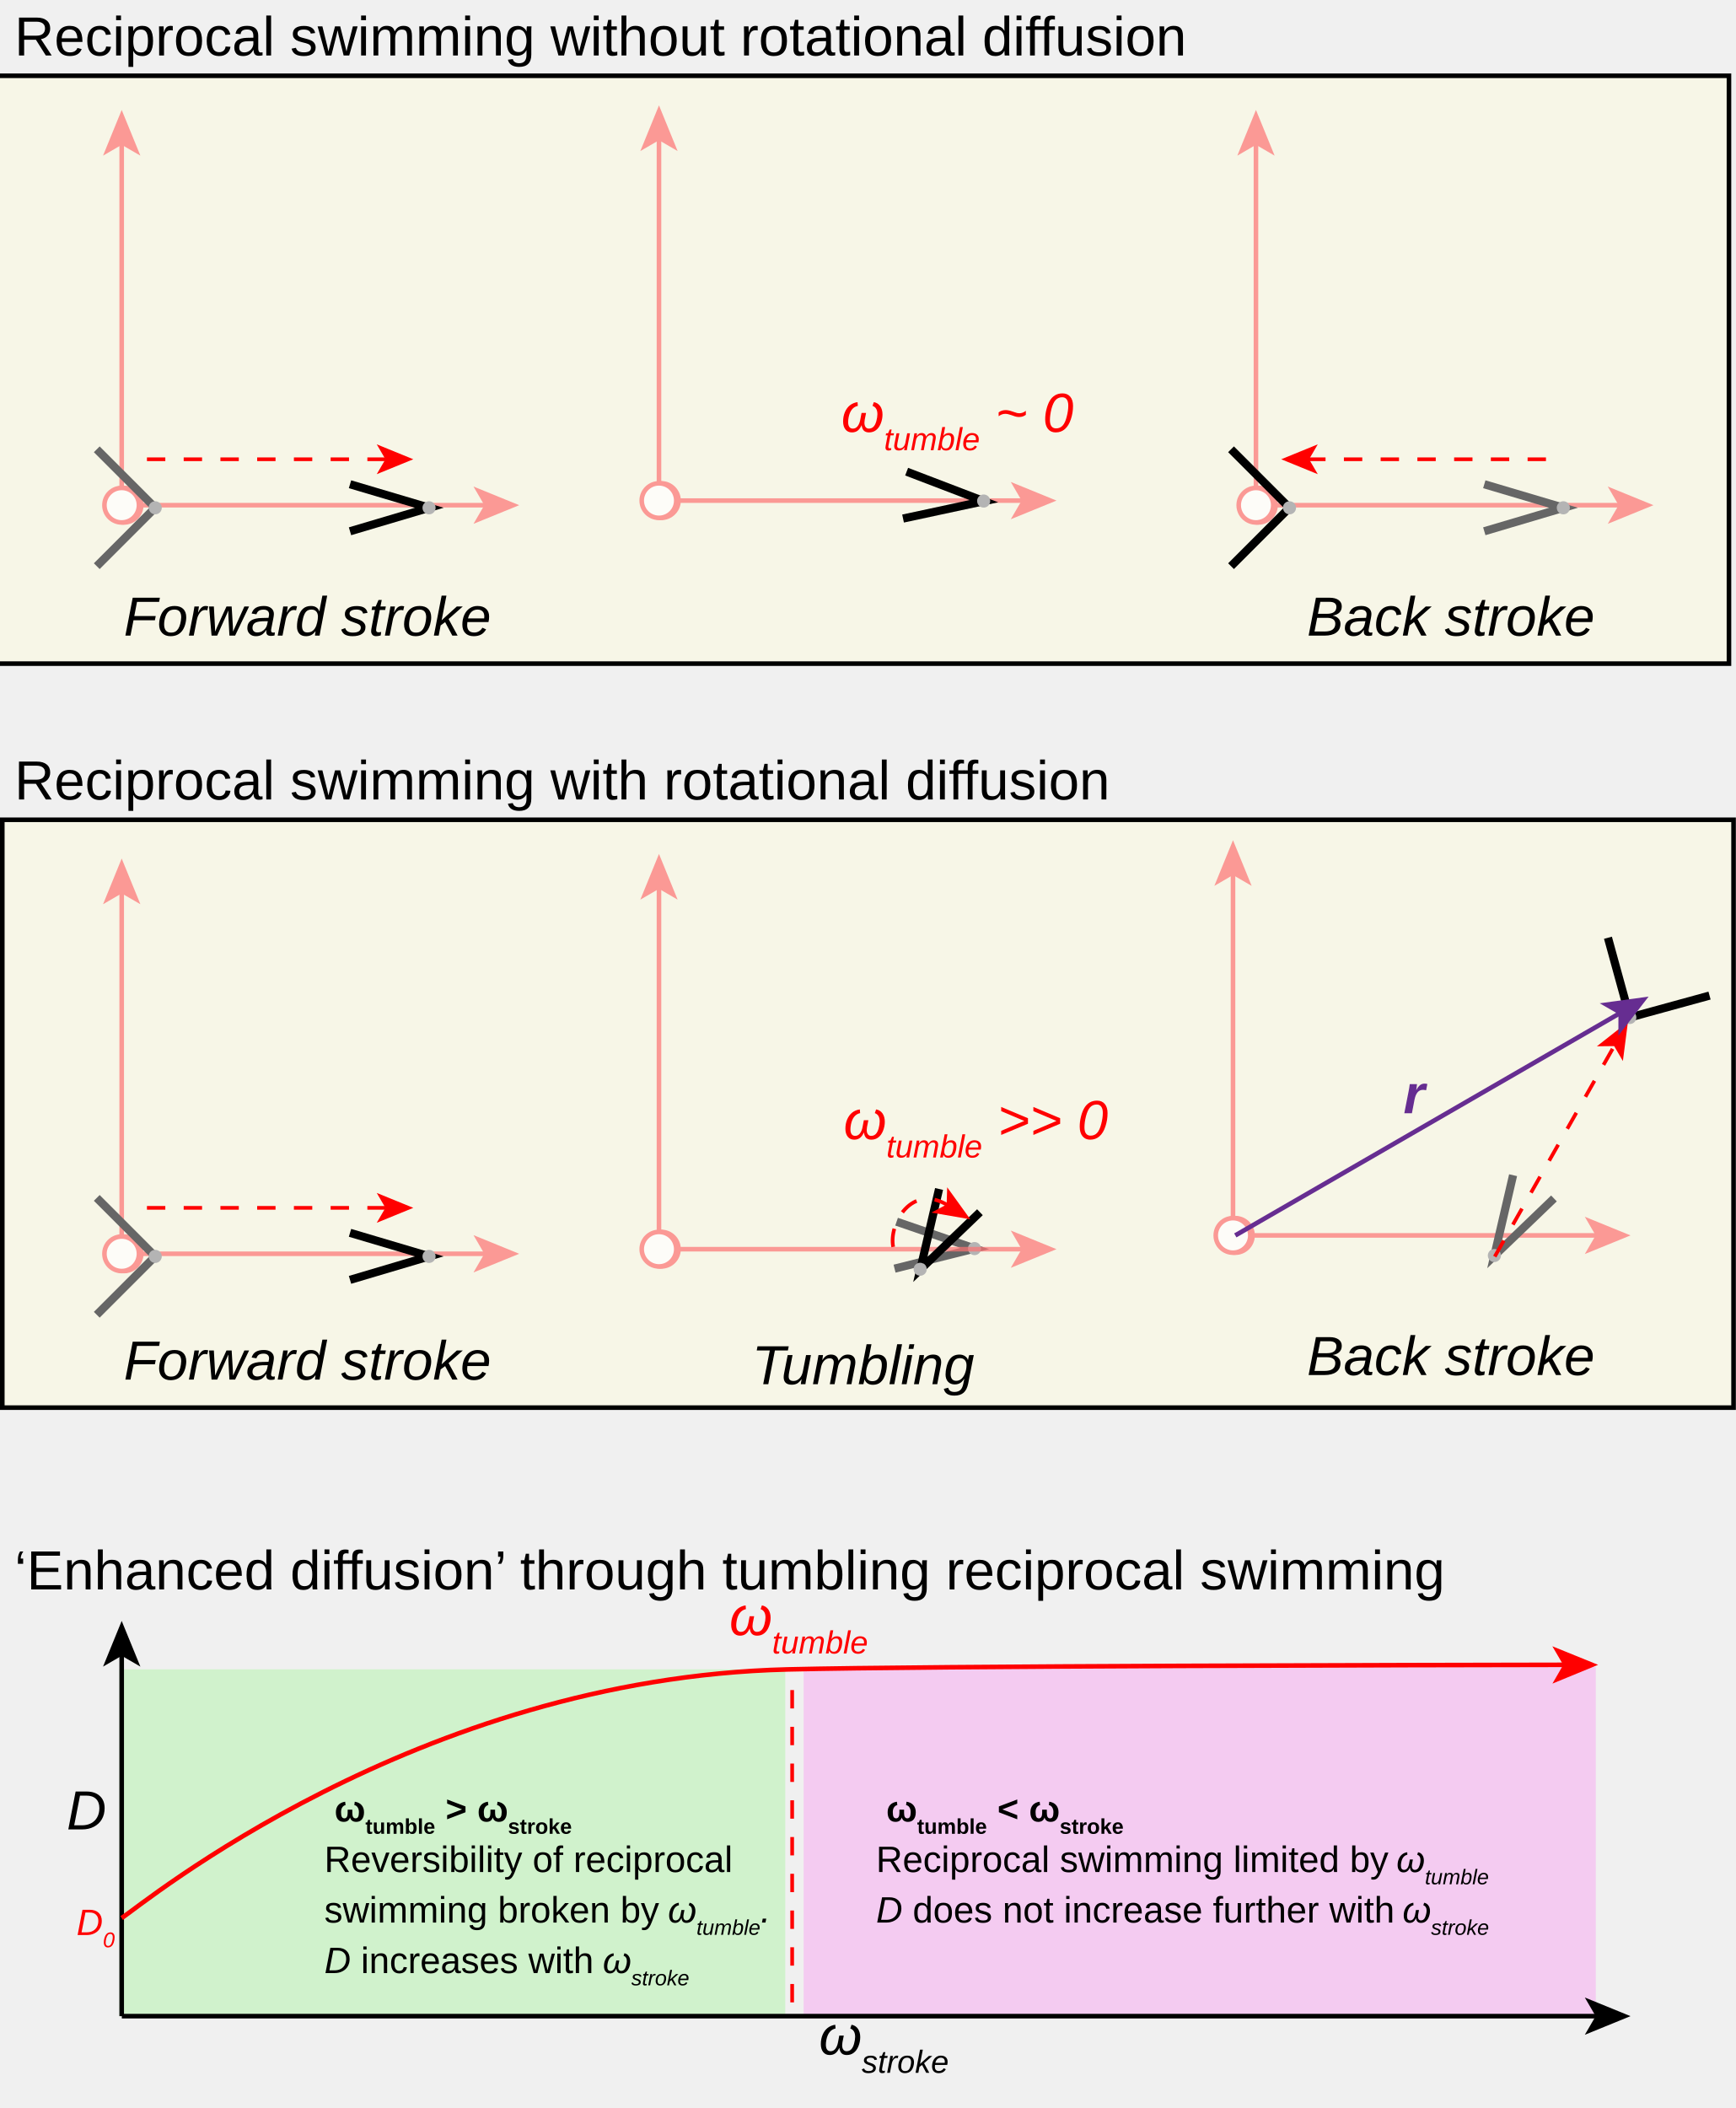
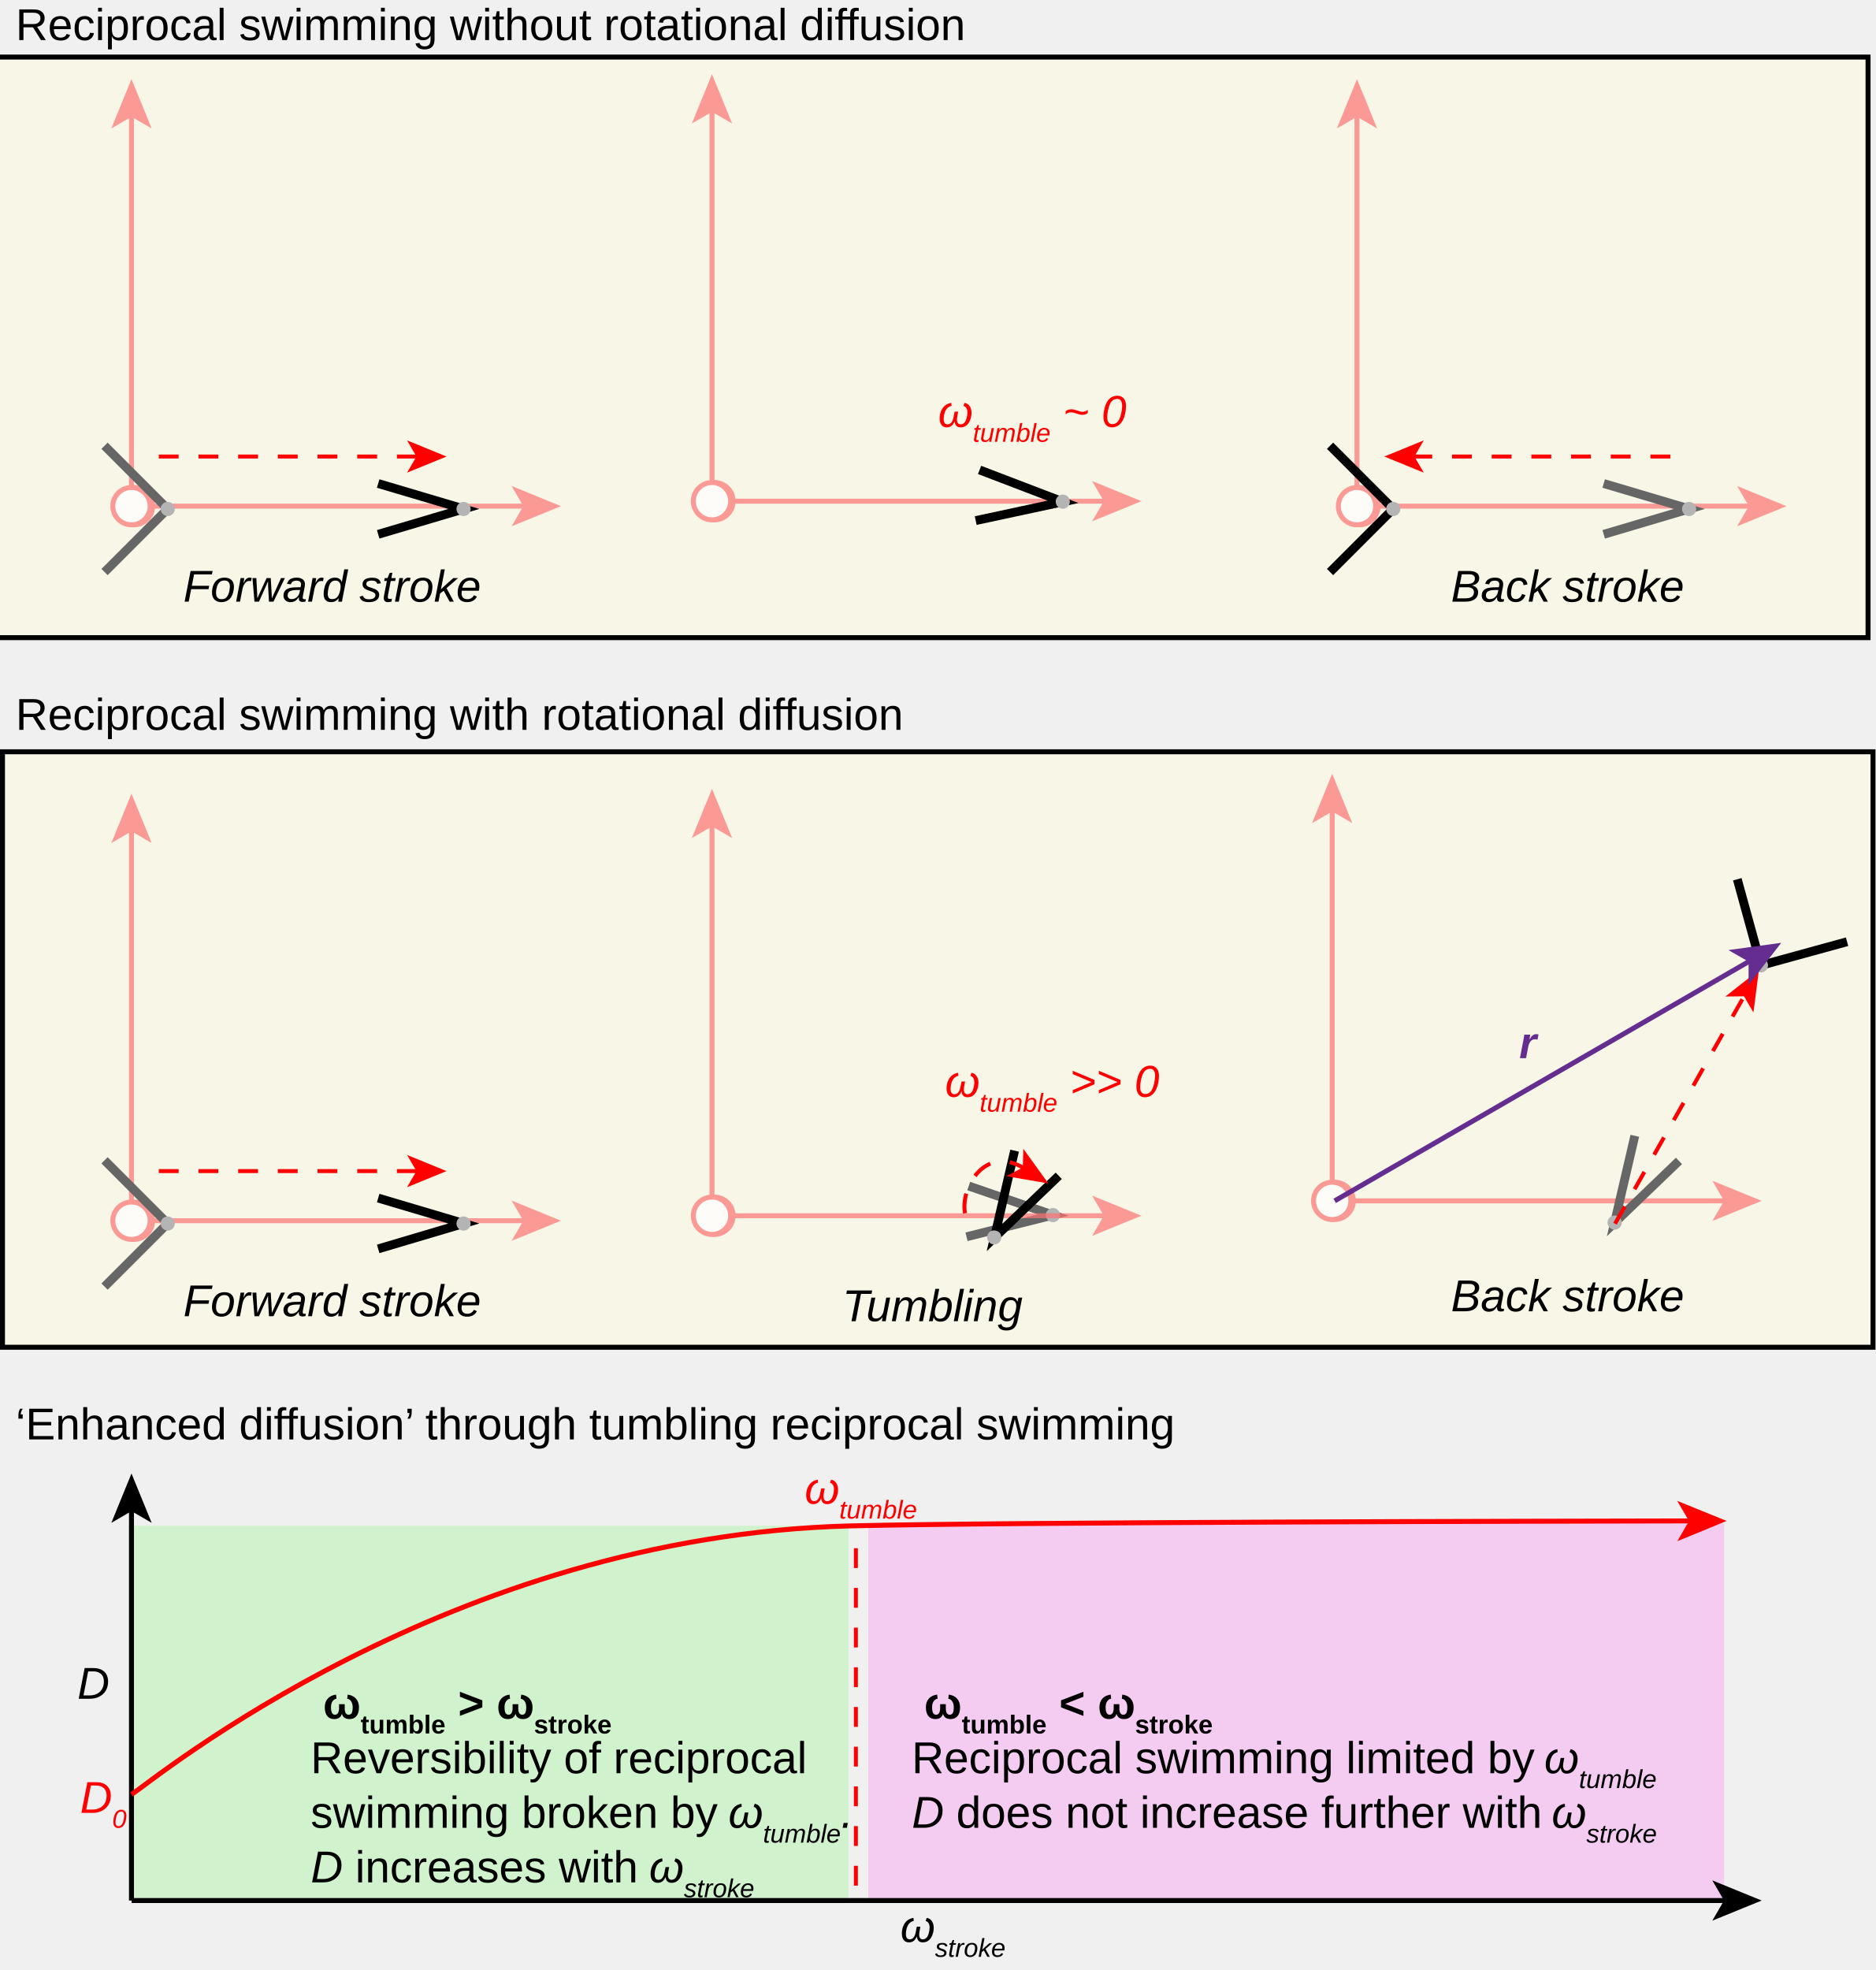
- <svg xmlns="http://www.w3.org/2000/svg" id="Layer_1" data-name="Layer 1" viewBox="0 0 378 459">
+ <svg xmlns="http://www.w3.org/2000/svg" id="Layer_1" data-name="Layer 1" viewBox="0 0 378 397">
  <defs>
-     <style>.cls-1{fill:#f4cbf1;}.cls-2{fill:#d0f2cc;}.cls-3{fill:#f7f6e7;}.cls-3,.cls-8,.cls-9{stroke:#000;}.cls-11,.cls-12,.cls-17,.cls-22,.cls-3,.cls-5,.cls-8,.cls-9{stroke-miterlimit:10;}.cls-4{opacity:0.7;}.cls-11,.cls-12,.cls-17,.cls-22,.cls-5,.cls-8,.cls-9{fill:none;}.cls-5{stroke:#fc7272;}.cls-6{fill:#fff;}.cls-7{fill:#fc7272;}.cls-11,.cls-9{stroke-width:1.78px;}.cls-10{fill:#b4b4b4;}.cls-11{stroke:#666;}.cls-12,.cls-22{stroke:red;}.cls-12{stroke-width:0.8px;stroke-dasharray:4 4;}.cls-13,.cls-24,.cls-25,.cls-27,.cls-28{fill:red;}.cls-14,.cls-16,.cls-19,.cls-23,.cls-26,.cls-27,.cls-28{font-size:12px;}.cls-14,.cls-23,.cls-24,.cls-25,.cls-26,.cls-27,.cls-28,.cls-29,.cls-35,.cls-37{font-family:Arial-ItalicMT, Arial;}.cls-14,.cls-16,.cls-23,.cls-24,.cls-25,.cls-26,.cls-27,.cls-28,.cls-29,.cls-35,.cls-37{font-style:italic;}.cls-15{letter-spacing:-0.07em;}.cls-16,.cls-18{fill:#662d91;}.cls-16{font-family:Arial-BoldItalicMT, Arial;}.cls-16,.cls-30,.cls-31,.cls-32{font-weight:700;}.cls-17{stroke:#662d91;}.cls-19,.cls-33{font-family:ArialMT, Arial;}.cls-20{letter-spacing:-0.02em;}.cls-21{letter-spacing:-0.04em;}.cls-23,.cls-27{letter-spacing:0em;}.cls-24,.cls-25,.cls-29,.cls-31,.cls-32,.cls-35,.cls-37{font-size:8px;}.cls-24,.cls-29,.cls-32{letter-spacing:0em;}.cls-25,.cls-31,.cls-37{letter-spacing:0em;}.cls-26,.cls-28{letter-spacing:0em;}.cls-30,.cls-31,.cls-32{font-family:Arial-BoldMT, Arial;}.cls-30,.cls-33{font-style:normal;}.cls-34{letter-spacing:0em;}.cls-35{letter-spacing:0em;}.cls-36{letter-spacing:0em;}</style>
+     <style>.cls-1{fill:#f4cbf1;}.cls-2{fill:#d0f2cc;}.cls-3{fill:#f7f6e7;}.cls-3,.cls-8,.cls-9{stroke:#000;}.cls-11,.cls-12,.cls-17,.cls-22,.cls-3,.cls-5,.cls-8,.cls-9{stroke-miterlimit:10;}.cls-4{opacity:0.7;}.cls-11,.cls-12,.cls-17,.cls-22,.cls-5,.cls-8,.cls-9{fill:none;}.cls-5{stroke:#fc7272;}.cls-6{fill:#fff;}.cls-7{fill:#fc7272;}.cls-11,.cls-9{stroke-width:1.78px;}.cls-10{fill:#b4b4b4;}.cls-11{stroke:#666;}.cls-12,.cls-22{stroke:red;}.cls-12{stroke-width:0.8px;stroke-dasharray:4 4;}.cls-13,.cls-24,.cls-25,.cls-27{fill:red;}.cls-14,.cls-16,.cls-19,.cls-23,.cls-24,.cls-25,.cls-26,.cls-27,.cls-29,.cls-30,.cls-33{font-size:9px;}.cls-14,.cls-23,.cls-24,.cls-25,.cls-26,.cls-27,.cls-33{font-family:Arial-ItalicMT, Arial;}.cls-14,.cls-16,.cls-23,.cls-24,.cls-25,.cls-26,.cls-27,.cls-33{font-style:italic;}.cls-15{letter-spacing:-0.07em;}.cls-16,.cls-18{fill:#662d91;}.cls-16{font-family:Arial-BoldItalicMT, Arial;}.cls-16,.cls-28,.cls-29,.cls-30{font-weight:700;}.cls-17{stroke:#662d91;}.cls-19,.cls-31{font-family:ArialMT, Arial;}.cls-20{letter-spacing:-0.02em;}.cls-21{letter-spacing:-0.04em;}.cls-23,.cls-24,.cls-30{letter-spacing:0em;}.cls-25,.cls-26,.cls-29{letter-spacing:0em;}.cls-27,.cls-33{letter-spacing:0em;}.cls-28,.cls-29,.cls-30{font-family:Arial-BoldMT, Arial;}.cls-28,.cls-31{font-style:normal;}.cls-32{letter-spacing:0em;}.cls-34{letter-spacing:0em;}</style>
  </defs>
-   <rect class="cls-1" x="175" y="363" width="172.5" height="76.5" />
-   <rect class="cls-2" x="26" y="363.48" width="145" height="75.54" />
-   <rect class="cls-3" x="-0.5" y="16.5" width="377" height="128" />
-   <rect class="cls-3" x="0.5" y="178.5" width="377" height="128" />
+   <rect class="cls-1" x="175" y="307" width="172.5" height="76.5" />
+   <rect class="cls-2" x="26" y="307.48" width="145" height="75.54" />
+   <rect class="cls-3" x="-0.5" y="11.5" width="377" height="117" />
+   <rect class="cls-3" x="0.5" y="151.5" width="377" height="120" />
  <g class="cls-4">
-     <line class="cls-5" x1="27" y1="273" x2="106" y2="273" />
-     <path class="cls-6" d="M27,276.76A3.76,3.76,0,1,1,30.76,273,3.76,3.76,0,0,1,27,276.76Z" />
-     <path class="cls-7" d="M27,277.26A4.26,4.26,0,1,0,22.74,273,4.26,4.26,0,0,0,27,277.26Zm0-7.52A3.26,3.26,0,1,1,23.74,273,3.26,3.26,0,0,1,27,269.74Z" />
-     <polygon class="cls-7" points="113.06 273 103.11 277.06 105.47 273 103.11 268.94 113.06 273" />
-     <line class="cls-5" x1="26.5" y1="273" x2="26.5" y2="194" />
-     <path class="cls-6" d="M30.26,273a3.76,3.76,0,1,1-3.76-3.76A3.76,3.76,0,0,1,30.26,273Z" />
-     <path class="cls-7" d="M30.76,273a4.26,4.26,0,1,0-4.26,4.26A4.26,4.26,0,0,0,30.76,273Zm-7.52,0a3.26,3.26,0,1,1,3.26,3.26A3.26,3.26,0,0,1,23.24,273Z" />
-     <polygon class="cls-7" points="26.5 186.94 30.57 196.89 26.5 194.53 22.44 196.89 26.5 186.94" />
+     <line class="cls-5" x1="27" y1="246" x2="106" y2="246" />
+     <path class="cls-6" d="M27,249.76A3.76,3.76,0,1,1,30.76,246,3.76,3.76,0,0,1,27,249.76Z" />
+     <path class="cls-7" d="M27,250.26A4.26,4.26,0,1,0,22.74,246,4.26,4.26,0,0,0,27,250.26Zm0-7.52A3.26,3.26,0,1,1,23.74,246,3.26,3.26,0,0,1,27,242.74Z" />
+     <polygon class="cls-7" points="113.06 246 103.11 250.06 105.47 246 103.11 241.94 113.06 246" />
+     <line class="cls-5" x1="26.5" y1="246" x2="26.5" y2="167" />
+     <path class="cls-6" d="M30.26,246a3.76,3.76,0,1,1-3.76-3.76A3.76,3.76,0,0,1,30.26,246Z" />
+     <path class="cls-7" d="M30.76,246a4.26,4.26,0,1,0-4.26,4.26A4.26,4.26,0,0,0,30.76,246Zm-7.52,0a3.26,3.26,0,1,1,3.26,3.26A3.26,3.26,0,0,1,23.24,246Z" />
+     <polygon class="cls-7" points="26.5 159.94 30.57 169.89 26.5 167.53 22.44 169.89 26.5 159.94" />
  </g>
-   <line class="cls-8" x1="26.53" y1="439" x2="348" y2="439" />
-   <polygon points="355.06 439 345.11 443.06 347.47 439 345.11 434.94 355.06 439" />
-   <line class="cls-8" x1="26.5" y1="439" x2="26.5" y2="360" />
-   <polygon points="26.5 352.94 30.57 362.89 26.5 360.53 22.44 362.89 26.5 352.94" />
-   <polyline class="cls-9" points="76.22 268.44 93.48 273.56 76.22 278.68" />
-   <path class="cls-10" d="M92,273.58A1.43,1.43,0,1,1,93.44,275h0A1.43,1.43,0,0,1,92,273.58" />
-   <polyline class="cls-11" points="21.07 260.83 33.79 273.56 21.07 286.28" />
-   <path class="cls-10" d="M32.37,273.58A1.43,1.43,0,1,1,33.81,275h0a1.44,1.44,0,0,1-1.42-1.42" />
+   <line class="cls-8" x1="26.53" y1="383" x2="348" y2="383" />
+   <polygon points="355.06 383 345.11 387.06 347.47 383 345.11 378.94 355.06 383" />
+   <line class="cls-8" x1="26.5" y1="383" x2="26.5" y2="304" />
+   <polygon points="26.5 296.94 30.57 306.89 26.5 304.53 22.44 306.89 26.5 296.94" />
+   <polyline class="cls-9" points="76.22 241.44 93.48 246.56 76.22 251.68" />
+   <path class="cls-10" d="M92,246.58A1.43,1.43,0,1,1,93.44,248h0A1.43,1.43,0,0,1,92,246.58" />
+   <polyline class="cls-11" points="21.07 233.83 33.79 246.56 21.07 259.28" />
+   <path class="cls-10" d="M32.37,246.58A1.43,1.43,0,1,1,33.81,248h0a1.44,1.44,0,0,1-1.42-1.42" />
  <g class="cls-4">
-     <line class="cls-5" x1="269" y1="269" x2="348" y2="269" />
-     <path class="cls-6" d="M269,272.76a3.76,3.76,0,1,1,3.76-3.76A3.76,3.76,0,0,1,269,272.76Z" />
-     <path class="cls-7" d="M269,273.26a4.26,4.26,0,1,0-4.26-4.26,4.26,4.26,0,0,0,4.26,4.26Zm0-7.52a3.26,3.26,0,1,1-3.26,3.26,3.26,3.26,0,0,1,3.26-3.26Z" />
-     <polygon class="cls-7" points="355.06 269 345.11 273.06 347.47 269 345.11 264.94 355.06 269" />
-     <line class="cls-5" x1="268.5" y1="269" x2="268.5" y2="190" />
-     <path class="cls-6" d="M272.26,269a3.76,3.76,0,1,1-3.76-3.76A3.76,3.76,0,0,1,272.26,269Z" />
-     <path class="cls-7" d="M272.76,269a4.26,4.26,0,1,0-4.26,4.26,4.26,4.26,0,0,0,4.26-4.26Zm-7.52,0a3.26,3.26,0,1,1,3.26,3.26,3.26,3.26,0,0,1-3.26-3.26Z" />
-     <polygon class="cls-7" points="268.5 182.94 272.56 192.89 268.5 190.53 264.44 192.89 268.5 182.94" />
+     <line class="cls-5" x1="269" y1="242" x2="348" y2="242" />
+     <path class="cls-6" d="M269,245.76a3.76,3.76,0,1,1,3.76-3.76A3.76,3.76,0,0,1,269,245.76Z" />
+     <path class="cls-7" d="M269,246.26a4.26,4.26,0,1,0-4.26-4.26,4.26,4.26,0,0,0,4.26,4.26Zm0-7.52a3.26,3.26,0,1,1-3.26,3.26,3.26,3.26,0,0,1,3.26-3.26Z" />
+     <polygon class="cls-7" points="355.06 242 345.11 246.06 347.47 242 345.11 237.94 355.06 242" />
+     <line class="cls-5" x1="268.5" y1="242" x2="268.5" y2="163" />
+     <path class="cls-6" d="M272.26,242a3.76,3.76,0,1,1-3.76-3.76A3.76,3.76,0,0,1,272.26,242Z" />
+     <path class="cls-7" d="M272.76,242a4.26,4.26,0,1,0-4.26,4.26,4.26,4.26,0,0,0,4.26-4.26Zm-7.52,0a3.26,3.26,0,1,1,3.26,3.26,3.26,3.26,0,0,1-3.26-3.26Z" />
+     <polygon class="cls-7" points="268.5 155.94 272.56 165.89 268.5 163.53 264.44 165.89 268.5 155.94" />
  </g>
-   <polyline class="cls-11" points="338.39 260.95 325.41 273.42 329.49 255.89" />
-   <path class="cls-10" d="M326.12,272.13a1.43,1.43,0,1,1-1.95.55h0a1.42,1.42,0,0,1,1.94-.54" />
-   <polyline class="cls-9" points="372.27 216.78 354.92 221.54 350.15 204.19" />
-   <path class="cls-10" d="M355.6,220.29a1.43,1.43,0,1,1-1.94.55h0a1.42,1.42,0,0,1,1.93-.54" />
-   <line class="cls-12" x1="32" y1="263" x2="84.35" y2="263" />
-   <polygon class="cls-13" points="90 263 82.04 266.25 83.93 263 82.04 259.75 90 263" />
-   <line class="cls-12" x1="325.5" y1="273.61" x2="351.71" y2="227.41" />
-   <polygon class="cls-13" points="354.5 222.5 353.4 231.03 351.5 227.78 347.74 227.82 354.5 222.5" />
-   <polyline class="cls-11" points="195.24 266.01 212.26 271.86 194.8 276.24" />
-   <path class="cls-10" d="M210.78,271.82a1.43,1.43,0,1,1,1.38,1.48h0a1.44,1.44,0,0,1-1.37-1.48" />
+   <polyline class="cls-11" points="338.39 233.95 325.41 246.42 329.49 228.89" />
+   <path class="cls-10" d="M326.12,245.13a1.43,1.43,0,1,1-1.95.55h0a1.42,1.42,0,0,1,1.94-.54" />
+   <polyline class="cls-9" points="372.27 189.78 354.92 194.54 350.15 177.19" />
+   <path class="cls-10" d="M355.6,193.29a1.43,1.43,0,1,1-1.94.55h0a1.42,1.42,0,0,1,1.93-.54" />
+   <line class="cls-12" x1="32" y1="236" x2="84.35" y2="236" />
+   <polygon class="cls-13" points="90 236 82.04 239.25 83.93 236 82.04 232.75 90 236" />
+   <line class="cls-12" x1="325.5" y1="246.61" x2="351.71" y2="200.41" />
+   <polygon class="cls-13" points="354.5 195.5 353.4 204.03 351.5 200.78 347.74 200.82 354.5 195.5" />
+   <polyline class="cls-11" points="195.24 239.01 212.26 244.86 194.8 249.24" />
+   <path class="cls-10" d="M210.78,244.82a1.43,1.43,0,1,1,1.38,1.48h0a1.44,1.44,0,0,1-1.37-1.48" />
  <g class="cls-4">
-     <line class="cls-5" x1="144" y1="272" x2="223" y2="272" />
-     <path class="cls-6" d="M144,275.76a3.76,3.76,0,1,1,3.76-3.76A3.76,3.76,0,0,1,144,275.76Z" />
-     <path class="cls-7" d="M144,276.26a4.26,4.26,0,1,0-4.26-4.26,4.26,4.26,0,0,0,4.26,4.26Zm0-7.52a3.26,3.26,0,1,1-3.26,3.26,3.26,3.26,0,0,1,3.26-3.26Z" />
-     <polygon class="cls-7" points="230.06 272 220.11 276.06 222.47 272 220.11 267.94 230.06 272" />
-     <line class="cls-5" x1="143.5" y1="272" x2="143.5" y2="193" />
-     <path class="cls-6" d="M147.26,272a3.76,3.76,0,1,1-3.76-3.76A3.76,3.76,0,0,1,147.26,272Z" />
-     <path class="cls-7" d="M147.76,272a4.26,4.26,0,1,0-4.26,4.26,4.26,4.26,0,0,0,4.26-4.26Zm-7.52,0a3.26,3.26,0,1,1,3.26,3.26,3.26,3.26,0,0,1-3.26-3.26Z" />
-     <polygon class="cls-7" points="143.5 185.94 147.56 195.89 143.5 193.53 139.44 195.89 143.5 185.94" />
+     <line class="cls-5" x1="144" y1="245" x2="223" y2="245" />
+     <path class="cls-6" d="M144,248.76a3.76,3.76,0,1,1,3.76-3.76A3.76,3.76,0,0,1,144,248.76Z" />
+     <path class="cls-7" d="M144,249.26a4.26,4.26,0,1,0-4.26-4.26,4.26,4.26,0,0,0,4.26,4.26Zm0-7.52a3.26,3.26,0,1,1-3.26,3.26,3.26,3.26,0,0,1,3.26-3.26Z" />
+     <polygon class="cls-7" points="230.06 245 220.11 249.06 222.47 245 220.11 240.94 230.06 245" />
+     <line class="cls-5" x1="143.5" y1="245" x2="143.5" y2="166" />
+     <path class="cls-6" d="M147.26,245a3.76,3.76,0,1,1-3.76-3.76A3.76,3.76,0,0,1,147.26,245Z" />
+     <path class="cls-7" d="M147.76,245a4.26,4.26,0,1,0-4.26,4.26,4.26,4.26,0,0,0,4.26-4.26Zm-7.52,0a3.26,3.26,0,1,1,3.26,3.26,3.26,3.26,0,0,1-3.26-3.26Z" />
+     <polygon class="cls-7" points="143.5 158.94 147.56 168.89 143.5 166.53 139.44 168.89 143.5 158.94" />
  </g>
-   <polyline class="cls-9" points="213.39 263.95 200.41 276.42 204.49 258.89" />
-   <path class="cls-10" d="M201.12,275.13a1.43,1.43,0,1,1-2,.55h0a1.42,1.42,0,0,1,1.94-.54" />
-   <path class="cls-12" d="M194.5,271.5c-1-5,4-14,12-9" />
-   <polygon class="cls-13" points="211.29 265.49 202.82 264.03 206.14 262.28 206.26 258.52 211.29 265.49" />
-   <text class="cls-14" transform="translate(26.93 300.4)">Forward stroke</text>
-   <text class="cls-14" transform="translate(163.71 301.4)">
+   <polyline class="cls-9" points="213.39 236.95 200.41 249.42 204.49 231.89" />
+   <path class="cls-10" d="M201.12,248.13a1.43,1.43,0,1,1-2,.55h0a1.42,1.42,0,0,1,1.94-.54" />
+   <path class="cls-12" d="M194.5,244.5c-1-5,4-14,12-9" />
+   <polygon class="cls-13" points="211.29 238.49 202.82 237.03 206.14 235.28 206.26 231.52 211.29 238.49" />
+   <text class="cls-14" transform="translate(36.93 265.25)">Forward stroke</text>
+   <text class="cls-14" transform="translate(169.76 266.25)">
    <tspan class="cls-15">T</tspan>
-     <tspan x="6.44" y="0">umbling</tspan>
+     <tspan x="4.83" y="0">umbling</tspan>
  </text>
  <g class="cls-4">
-     <line class="cls-5" x1="27" y1="110" x2="106" y2="110" />
-     <path class="cls-6" d="M27,113.76A3.76,3.76,0,1,1,30.76,110,3.76,3.76,0,0,1,27,113.76Z" />
-     <path class="cls-7" d="M27,114.26A4.26,4.26,0,1,0,22.74,110,4.26,4.26,0,0,0,27,114.26Zm0-7.52A3.26,3.26,0,1,1,23.74,110,3.26,3.26,0,0,1,27,106.74Z" />
-     <polygon class="cls-7" points="113.06 110 103.11 114.06 105.47 110 103.11 105.94 113.06 110" />
-     <line class="cls-5" x1="26.5" y1="110" x2="26.5" y2="31" />
-     <path class="cls-6" d="M30.26,110a3.76,3.76,0,1,1-3.76-3.76A3.76,3.76,0,0,1,30.26,110Z" />
-     <path class="cls-7" d="M30.76,110a4.26,4.26,0,1,0-4.26,4.26A4.26,4.26,0,0,0,30.76,110Zm-7.52,0a3.26,3.26,0,1,1,3.26,3.26A3.26,3.26,0,0,1,23.24,110Z" />
-     <polygon class="cls-7" points="26.5 23.94 30.57 33.89 26.5 31.53 22.44 33.89 26.5 23.94" />
+     <line class="cls-5" x1="27" y1="102" x2="106" y2="102" />
+     <path class="cls-6" d="M27,105.76A3.76,3.76,0,1,1,30.76,102,3.76,3.76,0,0,1,27,105.76Z" />
+     <path class="cls-7" d="M27,106.26A4.26,4.26,0,1,0,22.74,102,4.26,4.26,0,0,0,27,106.26Zm0-7.52A3.26,3.26,0,1,1,23.74,102,3.26,3.26,0,0,1,27,98.74Z" />
+     <polygon class="cls-7" points="113.06 102 103.11 106.06 105.47 102 103.11 97.94 113.06 102" />
+     <line class="cls-5" x1="26.5" y1="102" x2="26.5" y2="23" />
+     <path class="cls-6" d="M30.26,102a3.76,3.76,0,1,1-3.76-3.76A3.76,3.76,0,0,1,30.26,102Z" />
+     <path class="cls-7" d="M30.76,102a4.26,4.26,0,1,0-4.26,4.26A4.26,4.26,0,0,0,30.76,102Zm-7.52,0a3.26,3.26,0,1,1,3.26,3.26A3.26,3.26,0,0,1,23.24,102Z" />
+     <polygon class="cls-7" points="26.5 15.94 30.57 25.89 26.5 23.53 22.44 25.89 26.5 15.94" />
  </g>
-   <polyline class="cls-9" points="76.22 105.44 93.48 110.56 76.22 115.68" />
-   <path class="cls-10" d="M92,110.58A1.43,1.43,0,1,1,93.44,112h0A1.43,1.43,0,0,1,92,110.58" />
-   <polyline class="cls-11" points="21.07 97.83 33.79 110.56 21.07 123.28" />
-   <path class="cls-10" d="M32.37,110.58A1.43,1.43,0,1,1,33.81,112h0a1.44,1.44,0,0,1-1.42-1.42" />
-   <line class="cls-12" x1="32" y1="100" x2="84.35" y2="100" />
-   <polygon class="cls-13" points="90 100 82.04 103.25 83.93 100 82.04 96.75 90 100" />
+   <polyline class="cls-9" points="76.22 97.44 93.48 102.56 76.22 107.68" />
+   <path class="cls-10" d="M92,102.58A1.43,1.43,0,1,1,93.44,104h0A1.43,1.43,0,0,1,92,102.58" />
+   <polyline class="cls-11" points="21.07 89.83 33.79 102.56 21.07 115.28" />
+   <path class="cls-10" d="M32.37,102.58A1.43,1.43,0,1,1,33.81,104h0a1.44,1.44,0,0,1-1.42-1.42" />
+   <line class="cls-12" x1="32" y1="92" x2="84.35" y2="92" />
+   <polygon class="cls-13" points="90 92 82.04 95.25 83.93 92 82.04 88.75 90 92" />
  <g class="cls-4">
-     <line class="cls-5" x1="274" y1="110" x2="353" y2="110" />
-     <path class="cls-6" d="M274,113.76a3.76,3.76,0,1,1,3.76-3.76A3.76,3.76,0,0,1,274,113.76Z" />
-     <path class="cls-7" d="M274,114.26a4.26,4.26,0,1,0-4.26-4.26,4.26,4.26,0,0,0,4.26,4.26Zm0-7.52a3.26,3.26,0,1,1-3.26,3.26,3.26,3.26,0,0,1,3.26-3.26Z" />
-     <polygon class="cls-7" points="360.06 110 350.11 114.06 352.47 110 350.11 105.94 360.06 110" />
-     <line class="cls-5" x1="273.5" y1="110" x2="273.5" y2="31" />
-     <path class="cls-6" d="M277.26,110a3.76,3.76,0,1,1-3.76-3.76A3.76,3.76,0,0,1,277.26,110Z" />
-     <path class="cls-7" d="M277.76,110a4.26,4.26,0,1,0-4.26,4.26,4.26,4.26,0,0,0,4.26-4.26Zm-7.52,0a3.26,3.26,0,1,1,3.26,3.26,3.26,3.26,0,0,1-3.26-3.26Z" />
-     <polygon class="cls-7" points="273.5 23.94 277.56 33.89 273.5 31.53 269.44 33.89 273.5 23.94" />
+     <line class="cls-5" x1="274" y1="102" x2="353" y2="102" />
+     <path class="cls-6" d="M274,105.76a3.76,3.76,0,1,1,3.76-3.76A3.76,3.76,0,0,1,274,105.76Z" />
+     <path class="cls-7" d="M274,106.26a4.26,4.26,0,1,0-4.26-4.26,4.26,4.26,0,0,0,4.26,4.26Zm0-7.52a3.26,3.26,0,1,1-3.26,3.26A3.26,3.26,0,0,1,274,98.74Z" />
+     <polygon class="cls-7" points="360.06 102 350.11 106.06 352.47 102 350.11 97.94 360.06 102" />
+     <line class="cls-5" x1="273.5" y1="102" x2="273.5" y2="23" />
+     <path class="cls-6" d="M277.26,102a3.76,3.76,0,1,1-3.76-3.76A3.76,3.76,0,0,1,277.26,102Z" />
+     <path class="cls-7" d="M277.76,102a4.26,4.26,0,1,0-4.26,4.26,4.26,4.26,0,0,0,4.26-4.26Zm-7.52,0a3.26,3.26,0,1,1,3.26,3.26,3.26,3.26,0,0,1-3.26-3.26Z" />
+     <polygon class="cls-7" points="273.5 15.94 277.56 25.89 273.5 23.53 269.44 25.89 273.5 15.94" />
  </g>
-   <polyline class="cls-11" points="323.22 105.44 340.48 110.56 323.22 115.68" />
-   <path class="cls-10" d="M339,110.58a1.43,1.43,0,1,1,1.44,1.42h0a1.43,1.43,0,0,1-1.43-1.42" />
-   <polyline class="cls-9" points="268.07 97.83 280.79 110.56 268.07 123.28" />
-   <path class="cls-10" d="M279.37,110.58a1.43,1.43,0,1,1,1.44,1.42h0a1.44,1.44,0,0,1-1.42-1.42" />
-   <line class="cls-12" x1="284.65" y1="100" x2="337" y2="100" />
-   <polygon class="cls-13" points="279 100 286.96 103.25 285.07 100 286.96 96.75 279 100" />
+   <polyline class="cls-11" points="323.22 97.44 340.48 102.56 323.22 107.68" />
+   <path class="cls-10" d="M339,102.58a1.43,1.43,0,1,1,1.44,1.42h0a1.43,1.43,0,0,1-1.43-1.42" />
+   <polyline class="cls-9" points="268.07 89.83 280.79 102.56 268.07 115.28" />
+   <path class="cls-10" d="M279.37,102.58a1.43,1.43,0,1,1,1.44,1.42h0a1.44,1.44,0,0,1-1.42-1.42" />
+   <line class="cls-12" x1="284.65" y1="92" x2="337" y2="92" />
+   <polygon class="cls-13" points="279 92 286.96 95.25 285.07 92 286.96 88.75 279 92" />
  <g class="cls-4">
-     <line class="cls-5" x1="144" y1="109" x2="223" y2="109" />
-     <path class="cls-6" d="M144,112.76a3.76,3.76,0,1,1,3.76-3.76A3.76,3.76,0,0,1,144,112.76Z" />
-     <path class="cls-7" d="M144,113.26a4.26,4.26,0,1,0-4.26-4.26,4.26,4.26,0,0,0,4.26,4.26Zm0-7.52a3.26,3.26,0,1,1-3.26,3.26,3.26,3.26,0,0,1,3.26-3.26Z" />
-     <polygon class="cls-7" points="230.06 109 220.11 113.06 222.47 109 220.11 104.94 230.06 109" />
-     <line class="cls-5" x1="143.5" y1="109" x2="143.5" y2="30" />
-     <path class="cls-6" d="M147.26,109a3.76,3.76,0,1,1-3.76-3.76A3.76,3.76,0,0,1,147.26,109Z" />
-     <path class="cls-7" d="M147.76,109a4.26,4.26,0,1,0-4.26,4.26,4.26,4.26,0,0,0,4.26-4.26Zm-7.52,0a3.26,3.26,0,1,1,3.26,3.26,3.26,3.26,0,0,1-3.26-3.26Z" />
-     <polygon class="cls-7" points="143.5 22.94 147.56 32.89 143.5 30.53 139.44 32.89 143.5 22.94" />
+     <line class="cls-5" x1="144" y1="101" x2="223" y2="101" />
+     <path class="cls-6" d="M144,104.76a3.76,3.76,0,1,1,3.76-3.76A3.76,3.76,0,0,1,144,104.76Z" />
+     <path class="cls-7" d="M144,105.26a4.26,4.26,0,1,0-4.26-4.26,4.26,4.26,0,0,0,4.26,4.26Zm0-7.52a3.26,3.26,0,1,1-3.26,3.26A3.26,3.26,0,0,1,144,97.74Z" />
+     <polygon class="cls-7" points="230.06 101 220.11 105.06 222.47 101 220.11 96.94 230.06 101" />
+     <line class="cls-5" x1="143.5" y1="101" x2="143.5" y2="22" />
+     <path class="cls-6" d="M147.26,101a3.76,3.76,0,1,1-3.76-3.76A3.76,3.76,0,0,1,147.26,101Z" />
+     <path class="cls-7" d="M147.76,101a4.26,4.26,0,1,0-4.26,4.26,4.26,4.26,0,0,0,4.26-4.26Zm-7.52,0a3.26,3.26,0,1,1,3.26,3.26,3.26,3.26,0,0,1-3.26-3.26Z" />
+     <polygon class="cls-7" points="143.5 14.94 147.56 24.89 143.5 22.53 139.44 24.89 143.5 14.94" />
  </g>
-   <polyline class="cls-9" points="197.43 102.7 214.25 109.13 196.65 112.91" />
-   <path class="cls-10" d="M212.77,109a1.44,1.44,0,0,1,1.53-1.33,1.42,1.42,0,0,1,1.32,1.53,1.41,1.41,0,0,1-1.52,1.32h0a1.43,1.43,0,0,1-1.32-1.52" />
-   <text class="cls-14" transform="translate(26.93 138.4)">Forward stroke</text>
-   <text class="cls-14" transform="translate(284.59 138.4)">Back stroke</text>
-   <text class="cls-14" transform="translate(284.59 299.4)">Back stroke</text>
-   <text class="cls-16" transform="translate(305.6 242.4)">r</text>
-   <line class="cls-17" x1="269" y1="269" x2="352.89" y2="220.53" />
-   <polygon class="cls-18" points="359 217 352.42 225.5 352.43 220.8 348.35 218.46 359 217" />
-   <text class="cls-19" transform="translate(3.15 12.08)">Reciprocal swimming without rotational di<tspan class="cls-20" x="220.09" y="0">f</tspan>
-     <tspan x="223.21" y="0">fusion</tspan>
+   <polyline class="cls-9" points="197.43 94.7 214.25 101.13 196.65 104.91" />
+   <path class="cls-10" d="M212.77,101a1.44,1.44,0,0,1,1.53-1.33,1.42,1.42,0,0,1,1.32,1.53,1.41,1.41,0,0,1-1.52,1.32h0a1.43,1.43,0,0,1-1.32-1.52" />
+   <text class="cls-14" transform="translate(36.93 121.25)">Forward stroke</text>
+   <text class="cls-14" transform="translate(292.43 121.25)">Back stroke</text>
+   <text class="cls-14" transform="translate(292.43 264.25)">Back stroke</text>
+   <text class="cls-16" transform="translate(306.18 213.25)">r</text>
+   <line class="cls-17" x1="269" y1="242" x2="352.89" y2="193.53" />
+   <polygon class="cls-18" points="359 190 352.42 198.5 352.43 193.8 348.35 191.46 359 190" />
+   <text class="cls-19" transform="translate(3.15 8.08)">Reciprocal swimming without rotational di<tspan class="cls-20" x="165.07" y="0">f</tspan>
+     <tspan x="167.41" y="0">fusion</tspan>
  </text>
-   <text class="cls-19" transform="translate(3.15 174.08)">Reciprocal swimming with rotational di<tspan class="cls-20" x="203.41" y="0">f</tspan>
-     <tspan x="206.53" y="0">fusion</tspan>
+   <text class="cls-19" transform="translate(3.15 147.08)">Reciprocal swimming with rotational di<tspan class="cls-20" x="152.56" y="0">f</tspan>
+     <tspan x="154.89" y="0">fusion</tspan>
  </text>
-   <text class="cls-19" transform="translate(3.15 346.08)">‘Enhanced di<tspan class="cls-20" x="69.39" y="0">f</tspan>
-     <tspan x="72.5" y="0">fusion</tspan>
-     <tspan class="cls-21" x="104.53" y="0">’</tspan>
-     <tspan x="106.75" y="0" xml:space="preserve"> through tumbling reciprocal swimming</tspan>
+   <text class="cls-19" transform="translate(3.15 290.08)">‘Enhanced di<tspan class="cls-20" x="52.04" y="0">f</tspan>
+     <tspan x="54.38" y="0">fusion</tspan>
+     <tspan class="cls-21" x="78.39" y="0">’</tspan>
+     <tspan x="80.06" y="0" xml:space="preserve"> through tumbling reciprocal swimming</tspan>
  </text>
-   <path class="cls-22" d="M26.5,417.64c4.45-2.9,64-52.14,145-54.14,30.88-.76,140.49-.95,169.44-1" />
-   <polygon class="cls-13" points="348 362.5 338.06 366.59 340.41 362.52 338.04 358.46 348 362.5" />
-   <text class="cls-23" transform="translate(14.5 398.34)">D</text>
-   <text class="cls-24" transform="translate(16.65 421.34)">D</text>
-   <text class="cls-25" transform="translate(22.41 424) scale(0.58)">0</text>
-   <text class="cls-23" transform="translate(175.02 447.34)">
+   <path class="cls-22" d="M26.5,361.64c4.45-2.9,64-52.14,145-54.14,30.88-.76,140.49-.95,169.44-1" />
+   <polygon class="cls-13" points="348 306.5 338.06 310.59 340.41 306.52 338.04 302.46 348 306.5" />
+   <text class="cls-23" transform="translate(15.58 342.34)">D</text>
+   <text class="cls-24" transform="translate(16.13 365.34)">D</text>
+   <text class="cls-25" transform="translate(22.61 368.34) scale(0.58)">0</text>
+   <text class="cls-23" transform="translate(178.97 391.34)">
    <tspan xml:space="preserve"> ω</tspan>
  </text>
-   <text class="cls-26" transform="translate(187.65 451.34) scale(0.58)">stroke</text>
-   <text class="cls-27" transform="translate(155.5 356.03)">
+   <text class="cls-26" transform="translate(188.45 394.34) scale(0.58)">stroke</text>
+   <text class="cls-24" transform="translate(159.69 303.03)">
    <tspan xml:space="preserve"> ω</tspan>
  </text>
-   <text class="cls-28" transform="translate(168.13 360.03) scale(0.58)">tumble</text>
-   <text class="cls-27" transform="translate(180.37 248.03)">
+   <text class="cls-27" transform="translate(169.17 306.03) scale(0.58)">tumble</text>
+   <text class="cls-24" transform="translate(187.98 221.03)">
    <tspan xml:space="preserve"> ω</tspan>
  </text>
-   <text class="cls-28" transform="translate(193.01 252.03) scale(0.58)">tumble</text>
-   <text class="cls-27" transform="translate(213.92 248.03)">
+   <text class="cls-27" transform="translate(197.45 224.03) scale(0.58)">tumble</text>
+   <text class="cls-24" transform="translate(213.13 221.03)">
    <tspan xml:space="preserve"> &gt;&gt; 0</tspan>
  </text>
-   <text class="cls-27" transform="translate(179.87 94.03)">
+   <text class="cls-24" transform="translate(186.59 86.03)">
    <tspan xml:space="preserve"> ω</tspan>
  </text>
-   <text class="cls-28" transform="translate(192.5 98.03) scale(0.58)">tumble</text>
-   <text class="cls-27" transform="translate(213.41 94.03)">
+   <text class="cls-27" transform="translate(196.07 89.03) scale(0.58)">tumble</text>
+   <text class="cls-24" transform="translate(211.75 86.03)">
    <tspan xml:space="preserve"> ~ 0</tspan>
  </text>
-   <line class="cls-12" x1="172.5" y1="368" x2="172.5" y2="439" />
-   <text class="cls-29" transform="translate(190.77 396.62)">
-     <tspan class="cls-30" x="2.21" y="0">ω</tspan>
+   <line class="cls-12" x1="172.5" y1="312" x2="172.5" y2="383" />
+   <text class="cls-23" transform="translate(183.77 346.34)">
+     <tspan class="cls-28" x="2.48" y="0">ω</tspan>
  </text>
-   <text class="cls-31" transform="translate(199.71 399.29) scale(0.58)">tumble</text>
-   <text class="cls-32" transform="translate(214.95 396.62)">
+   <text class="cls-29" transform="translate(193.83 349.33) scale(0.58)">tumble</text>
+   <text class="cls-30" transform="translate(210.97 346.34)">
    <tspan xml:space="preserve"> &lt; ω</tspan>
  </text>
-   <text class="cls-31" transform="translate(230.76 399.29) scale(0.58)">stroke</text>
-   <text class="cls-29" transform="translate(244.7 396.62)">
-     <tspan class="cls-33" x="-53.93" y="11">Reciprocal swimming limited by </tspan>
-     <tspan class="cls-34" x="59.38" y="11">ω</tspan>
+   <text class="cls-29" transform="translate(228.76 349.33) scale(0.58)">stroke</text>
+   <text class="cls-23" transform="translate(244.44 346.34)">
+     <tspan class="cls-31" x="-60.68" y="11">Reciprocal swimming limited by </tspan>
+     <tspan class="cls-32" x="66.8" y="11">ω</tspan>
  </text>
-   <text class="cls-35" transform="translate(310.29 410.29) scale(0.58)">tumble</text>
-   <text class="cls-29" transform="translate(190.77 418.62)">D <tspan class="cls-33" x="7.97" y="0">does not increase further with</tspan>
-     <tspan class="cls-34" x="112.43" y="0"> </tspan>
-     <tspan class="cls-36" x="114.64" y="0">ω</tspan>
+   <text class="cls-33" transform="translate(318.23 360.33) scale(0.58)">tumble</text>
+   <text class="cls-23" transform="translate(183.77 368.34)">D <tspan class="cls-31" x="8.96" y="0">does not increase further with</tspan>
+     <tspan class="cls-32" x="126.49" y="0"> </tspan>
+     <tspan class="cls-34" x="128.97" y="0">ω</tspan>
  </text>
-   <text class="cls-35" transform="translate(311.62 421.29) scale(0.58)">stroke</text>
-   <text class="cls-29" transform="translate(70.62 396.62)">
-     <tspan class="cls-30" x="2.21" y="0">ω</tspan>
+   <text class="cls-33" transform="translate(319.73 371.33) scale(0.58)">stroke</text>
+   <text class="cls-23" transform="translate(62.62 346.34)">
+     <tspan class="cls-28" x="2.48" y="0">ω</tspan>
  </text>
-   <text class="cls-31" transform="translate(79.57 399.29) scale(0.58)">tumble</text>
-   <text class="cls-32" transform="translate(94.8 396.62)">
+   <text class="cls-29" transform="translate(72.68 349.33) scale(0.58)">tumble</text>
+   <text class="cls-30" transform="translate(89.82 346.34)">
    <tspan xml:space="preserve"> &gt; ω</tspan>
  </text>
-   <text class="cls-31" transform="translate(110.61 399.29) scale(0.58)">stroke</text>
-   <text class="cls-29" transform="translate(124.55 396.62)">
-     <tspan class="cls-33" x="-53.93" y="11">Reversibility of reciprocal </tspan>
-     <tspan class="cls-33" x="-53.93" y="22">swimming broken by</tspan>
-     <tspan x="18.69" y="22"> </tspan>
-     <tspan x="20.9" y="22">ω</tspan>
+   <text class="cls-29" transform="translate(107.61 349.33) scale(0.58)">stroke</text>
+   <text class="cls-23" transform="translate(123.29 346.34)">
+     <tspan class="cls-31" x="-60.68" y="11">Reversibility of reciprocal </tspan>
+     <tspan class="cls-31" x="-60.68" y="22">swimming broken by</tspan>
+     <tspan x="21.03" y="22"> </tspan>
+     <tspan x="23.51" y="22">ω</tspan>
  </text>
-   <text class="cls-37" transform="translate(151.66 421.29) scale(0.58)">tumble</text>
-   <text class="cls-29" transform="translate(165.61 418.62)">.<tspan x="-94.99" y="11">D </tspan>
-     <tspan class="cls-33" x="-87.02" y="11">increases with</tspan>
-     <tspan x="-36.56" y="11"> </tspan>
-     <tspan x="-34.35" y="11">ω</tspan>
+   <text class="cls-26" transform="translate(153.79 371.33) scale(0.58)">tumble</text>
+   <text class="cls-23" transform="translate(169.48 368.34)">.<tspan x="-106.86" y="11">D </tspan>
+     <tspan class="cls-31" x="-97.9" y="11">increases with</tspan>
+     <tspan x="-41.13" y="11"> </tspan>
+     <tspan x="-38.65" y="11">ω</tspan>
  </text>
-   <text class="cls-37" transform="translate(137.47 432.29) scale(0.58)">stroke</text>
-   <text class="cls-29" transform="translate(150.11 429.62)"> </text>
+   <text class="cls-26" transform="translate(137.83 382.33) scale(0.58)">stroke</text>
+   <text class="cls-23" transform="translate(152.05 379.34)"> </text>
</svg>
